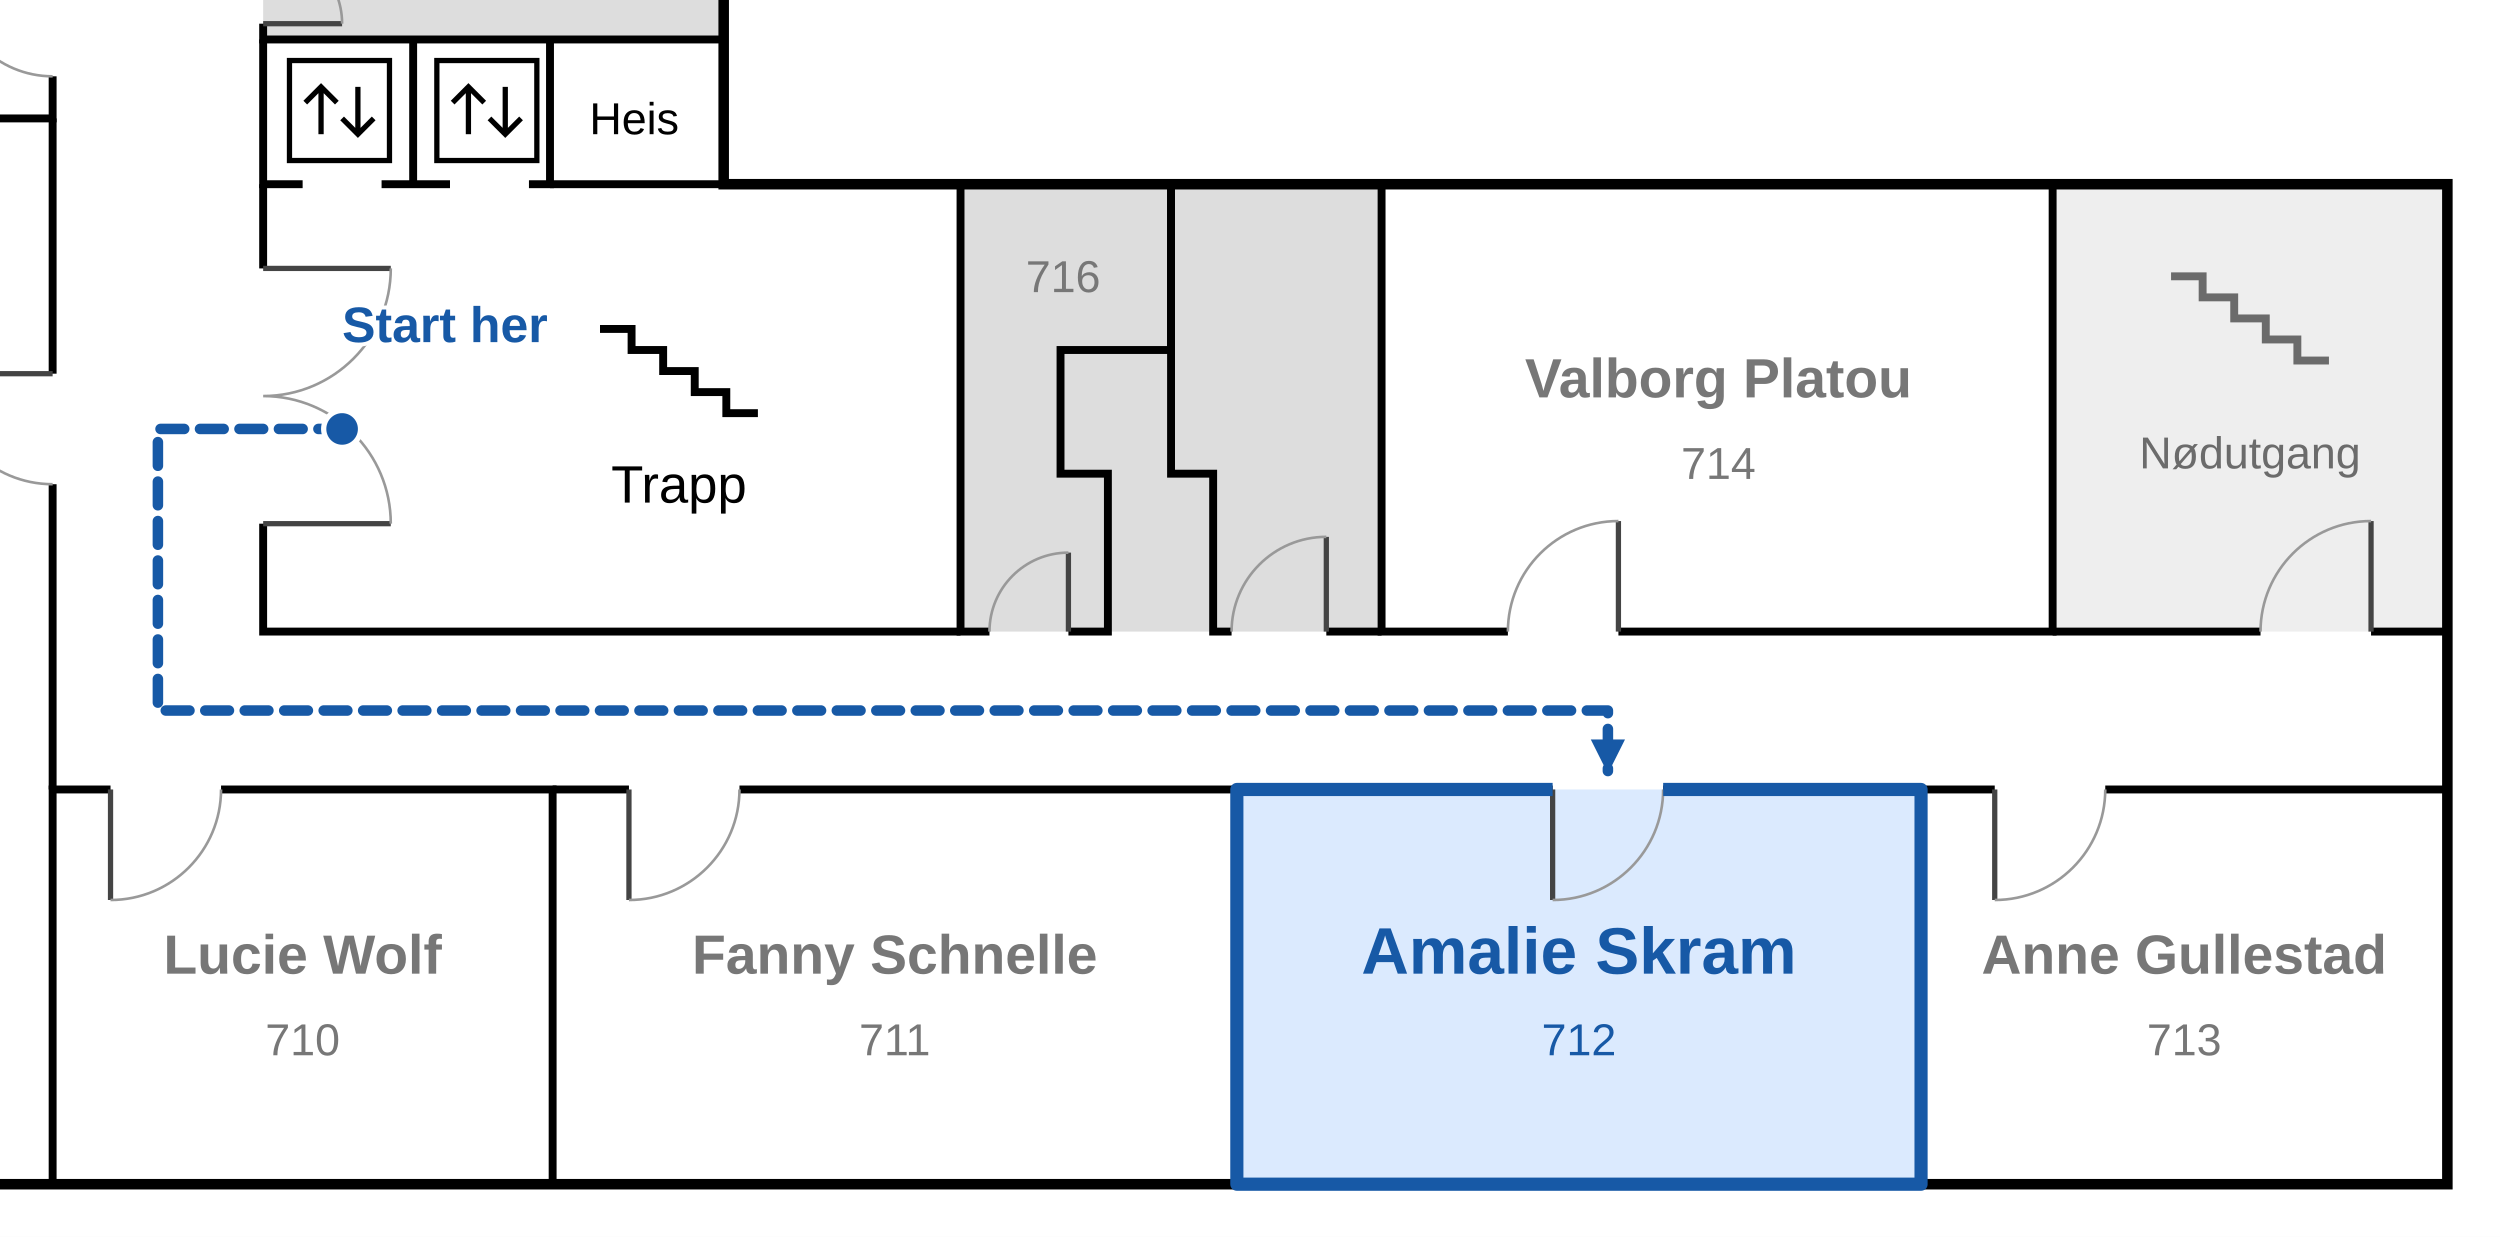
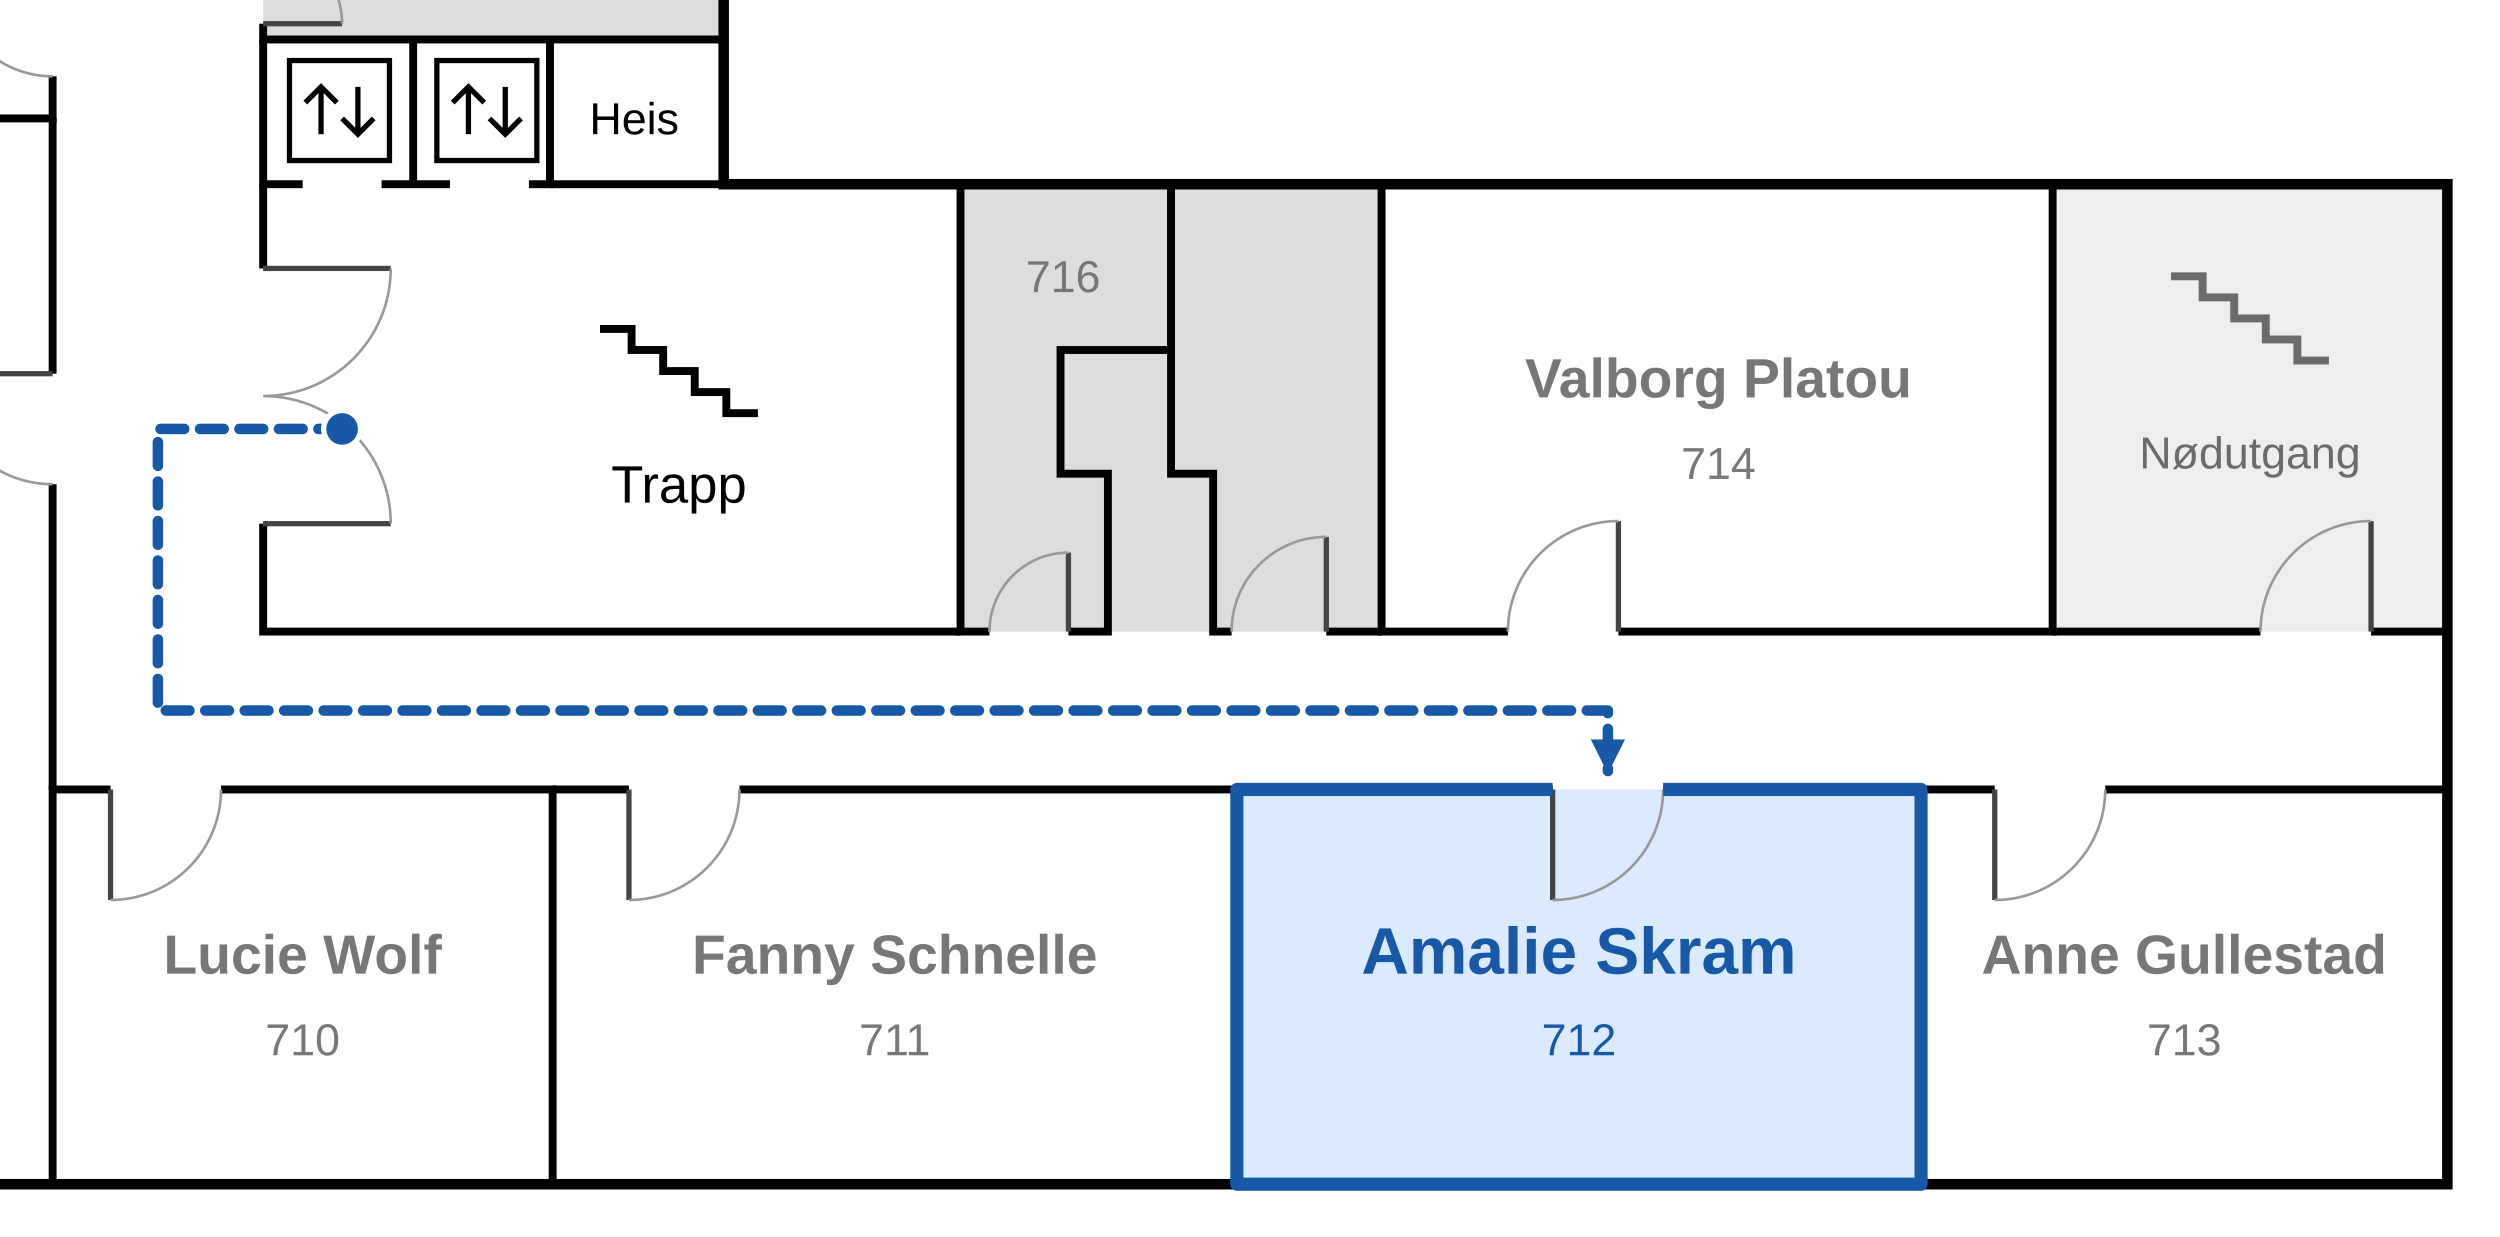
<svg xmlns="http://www.w3.org/2000/svg" xmlns:xlink="http://www.w3.org/1999/xlink" width="950" height="470" viewBox="0 110 950 470" role="img" aria-labelledby="room-712-map-title room-712-map-description" lang="nb">
  <defs>
    <g id="room-712-stair-symbol" fill="none" stroke="black" stroke-width="3">
      <path d="M 0,0 H 12 V 8 H 24 V 16 H 36 V 24 H 48 V 32 H 60" />
    </g>
    <g id="room-712-lift-symbol" fill="none" stroke="black" stroke-width="2">
      <rect width="38" height="38" />
      <path d="M 12,28 V 10 M 6,16 L 12,10 L 18,16                M 26,10 V 28 M 20,22 L 26,28 L 32,22" />
    </g>
    <clipPath id="room-712-map-crop">
      <rect x="0" y="110" width="950" height="470" />
    </clipPath>
    <marker id="room-712-route-arrow" markerUnits="userSpaceOnUse" markerWidth="13" markerHeight="13" viewBox="0 0 13 13" refX="12" refY="6.5" orient="auto">
      <path d="M 0,0 L 13,6.5 L 0,13 Z" fill="#1759a6" />
    </marker>
  </defs>
  <rect x="0" y="110" width="950" height="470" fill="white" />
  <g clip-path="url(#room-712-map-crop)">
    <g font-family="Arial, Helvetica, sans-serif" fill="black" transform="translate(-220 -410)">
      <g id="room-712-service-room-fills" fill="#dddddd">
        <rect x="585" y="590" width="160" height="170" />
        <rect x="320" y="475" width="175" height="60" />
      </g>
      <g id="room-712-emergency-stairwell-fills" fill="#eeeeee">
        <rect x="320" y="110" width="175" height="80" />
        <rect x="1000" y="590" width="150" height="170" />
      </g>
      <rect id="room-712-destination-fill" x="690" y="820" width="260" height="150" fill="#dbeafe" />
      <path id="room-712-outer-walls" d="M 50,110 H 495 V 590 H 1150 V 970 H 50 Z" fill="none" stroke="black" stroke-width="4" />
      <g fill="none" stroke="black" stroke-width="3">
        <g id="room-712-room-707" data-room-number="707">
          <path d="M 240,110 V 268 M 240,310 V 460 H 50" />
        </g>
        <g id="room-712-room-706" data-room-number="706">
          <path d="M 495,190 H 320 V 268 M 320,310 V 345 H 495" />
        </g>
        <g id="room-712-room-705" data-room-number="705">
          <path d="M 320,345 V 388 M 320,430 V 475 H 495" />
        </g>
        <g id="room-712-room-710" data-room-number="710">
          <path d="M 240,970 V 820 H 262 M 304,820 H 430 V 970" />
        </g>
        <g id="room-712-room-711" data-room-number="711">
          <path d="M 430,820 H 459 M 501,820 H 690 V 970" />
        </g>
        <g id="room-712-room-712" data-room-number="712">
          <path d="M 690,820 H 810 M 852,820 H 950 V 970" />
        </g>
        <g id="room-712-room-713" data-room-number="713">
          <path d="M 950,820 H 978 M 1020,820 H 1150" />
        </g>
        <g id="room-712-room-714" data-room-number="714">
          <path d="M 745,590 V 760 H 793 M 835,760 H 1000 V 590" />
        </g>
        <g id="room-712-room-716" data-room-number="716">
          <path d="M 585,590 V 760 H 596 M 626,760 H 641 V 700                  H 623 V 653 H 665 V 590" />
        </g>
        <g id="room-712-room-709" data-room-number="709">
          <path d="M 240,565 V 662 M 240,704 V 820" />
        </g>
        <g id="room-712-wc-area">
          <path d="M 240,460 V 511 M 240,549 V 565 H 50" />
        </g>
        <g id="room-712-unlabelled-areas">
          <path d="M 320,475 V 499 M 320,529 V 535 H 495" />
          <path d="M 665,590 V 700 H 681 V 760 H 688 M 724,760 H 745" />
        </g>
        <g id="room-712-main-stairwell">
          <path d="M 429,590 H 585 M 320,590 V 622                  M 320,719 V 760 H 585" />
        </g>
        <g id="room-712-lift-area">
          <path d="M 320,535 V 590 H 335 M 365,590 H 391                  M 421,590 H 429 V 535 M 377,535 V 590" />
        </g>
        <g id="room-712-upper-stairwell">
          <path d="M 320,110 V 145 M 320,179 V 190" />
        </g>
        <g id="room-712-right-stairwell">
          <path d="M 1000,760 H 1079 M 1121,760 H 1150" />
        </g>
      </g>
      <g id="room-712-doors" fill="none">
        <g id="room-712-door-707" transform="translate(240 268) rotate(90)">
          <path d="M 0,0 V 42" stroke="#444444" stroke-width="2" />
          <path d="M 0,42 A 42,42 0 0 0 42,0" stroke="#999999" stroke-width="1" />
        </g>
        <g id="room-712-door-706" transform="translate(320 310) rotate(-90)">
          <path d="M 0,0 V 42" stroke="#444444" stroke-width="2" />
          <path d="M 0,42 A 42,42 0 0 0 42,0" stroke="#999999" stroke-width="1" />
        </g>
        <g id="room-712-door-705" transform="translate(320 430) rotate(-90)">
          <path d="M 0,0 V 42" stroke="#444444" stroke-width="2" />
          <path d="M 0,42 A 42,42 0 0 0 42,0" stroke="#999999" stroke-width="1" />
        </g>
        <g id="room-712-door-709-upper" transform="translate(240 662) rotate(90)">
          <path d="M 0,0 V 42" stroke="#444444" stroke-width="2" />
          <path d="M 0,42 A 42,42 0 0 0 42,0" stroke="#999999" stroke-width="1" />
        </g>
        <g id="room-712-door-wc" transform="translate(240 511) rotate(90)">
          <path d="M 0,0 V 38" stroke="#444444" stroke-width="2" />
          <path d="M 0,38 A 38,38 0 0 0 38,0" stroke="#999999" stroke-width="1" />
        </g>
        <g id="room-712-door-710" transform="translate(262 820) rotate(0)">
          <path d="M 0,0 V 42" stroke="#444444" stroke-width="2" />
          <path d="M 0,42 A 42,42 0 0 0 42,0" stroke="#999999" stroke-width="1" />
        </g>
        <g id="room-712-door-711" transform="translate(459 820) rotate(0)">
          <path d="M 0,0 V 42" stroke="#444444" stroke-width="2" />
          <path d="M 0,42 A 42,42 0 0 0 42,0" stroke="#999999" stroke-width="1" />
        </g>
        <g id="room-712-door-712" transform="translate(810 820) rotate(0)">
          <path d="M 0,0 V 42" stroke="#444444" stroke-width="2" />
          <path d="M 0,42 A 42,42 0 0 0 42,0" stroke="#999999" stroke-width="1" />
        </g>
        <g id="room-712-door-713" transform="translate(978 820) rotate(0)">
          <path d="M 0,0 V 42" stroke="#444444" stroke-width="2" />
          <path d="M 0,42 A 42,42 0 0 0 42,0" stroke="#999999" stroke-width="1" />
        </g>
        <g id="room-712-door-714-left" transform="translate(835 760) rotate(180)">
          <path d="M 0,0 V 42" stroke="#444444" stroke-width="2" />
          <path d="M 0,42 A 42,42 0 0 0 42,0" stroke="#999999" stroke-width="1" />
        </g>
        <g id="room-712-door-716" transform="translate(626 760) rotate(180)">
          <path d="M 0,0 V 30" stroke="#444444" stroke-width="2" />
          <path d="M 0,30 A 30,30 0 0 0 30,0" stroke="#999999" stroke-width="1" />
        </g>
        <g id="room-712-door-service-by-714" transform="translate(724 760) rotate(180)">
          <path d="M 0,0 V 36" stroke="#444444" stroke-width="2" />
          <path d="M 0,36 A 36,36 0 0 0 36,0" stroke="#999999" stroke-width="1" />
        </g>
        <g id="room-712-door-service-by-705" transform="translate(320 529) rotate(-90)">
          <path d="M 0,0 V 30" stroke="#444444" stroke-width="2" />
          <path d="M 0,30 A 30,30 0 0 0 30,0" stroke="#999999" stroke-width="1" />
        </g>
        <g id="room-712-door-upper-emergency" transform="translate(320 179) rotate(-90)">
          <path d="M 0,0 V 34" stroke="#444444" stroke-width="2" />
          <path d="M 0,34 A 34,34 0 0 0 34,0" stroke="#999999" stroke-width="1" />
        </g>
        <g id="room-712-door-right-emergency" transform="translate(1121 760) rotate(180)">
          <path d="M 0,0 V 42" stroke="#444444" stroke-width="2" />
          <path d="M 0,42 A 42,42 0 0 0 42,0" stroke="#999999" stroke-width="1" />
        </g>
        <g id="room-712-main-stairwell-double-door">
          <path d="M 320,622 H 368.5 M 320,719 H 368.5" stroke="#444444" stroke-width="2" />
          <path d="M 368.5,622 A 48.5,48.5 0 0 1 320,670.5 M 368.5,719 A 48.5,48.5 0 0 0 320,670.5" stroke="#999999" stroke-width="1" />
        </g>
      </g>
      <path id="room-712-destination-outline" d="M 810,820 H 690 V 970 H 950 V 820 H 852" fill="none" stroke="#1759a6" stroke-width="5" stroke-linejoin="round" />
      <g id="room-712-room-labels" font-size="21" text-anchor="middle" fill="#777777">
        <g id="room-712-label-707">
          <text x="145" y="266" font-weight="bold">
            <tspan x="145" dy="0">Torborg</tspan>
            <tspan x="145" dy="27">Nedraas</tspan>
          </text>
          <text x="145" y="324" font-size="17">707</text>
        </g>
        <g id="room-712-label-706">
          <text x="408" y="247" font-weight="bold">
            <tspan x="408" dy="0">Marie</tspan>
            <tspan x="408" dy="27">Monsen</tspan>
          </text>
          <text x="408" y="305" font-size="17">706</text>
        </g>
        <g id="room-712-label-705">
          <text x="408" y="385" font-weight="bold">
            <tspan x="408" dy="0">Amalie</tspan>
            <tspan x="408" dy="27">Hansen</tspan>
          </text>
          <text x="408" y="443" font-size="17">705</text>
        </g>
        <g id="room-712-label-710">
          <text x="335" y="890" font-weight="bold">
            <tspan x="335" dy="0">Lucie Wolf</tspan>
          </text>
          <text x="335" y="921" font-size="17">710</text>
        </g>
        <g id="room-712-label-711">
          <text x="560" y="890" font-weight="bold">
            <tspan x="560" dy="0">Fanny Schnelle</tspan>
          </text>
          <text x="560" y="921" font-size="17">711</text>
        </g>
        <g id="room-712-label-712" fill="#1759a6" font-size="25">
          <text x="820" y="890" font-weight="bold">
            <tspan x="820" dy="0">Amalie Skram</tspan>
          </text>
          <text x="820" y="921" font-size="17">712</text>
        </g>
        <g id="room-712-label-713">
          <text x="1050" y="890" font-weight="bold">
            <tspan x="1050" dy="0">Anne Gullestad</tspan>
          </text>
          <text x="1050" y="921" font-size="17">713</text>
        </g>
        <g id="room-712-label-714">
          <text x="873" y="671" font-weight="bold">
            <tspan x="873" dy="0">Valborg Platou</tspan>
          </text>
          <text x="873" y="702" font-size="17">714</text>
        </g>
        <text id="room-712-label-716" x="624" y="631" font-size="17" fill="#777777">716</text>
      </g>
      <g id="room-712-stairs-and-lifts" font-size="20" text-anchor="middle">
        <g id="room-712-upper-emergency-exit" opacity="0.55">
          <use xlink:href="#room-712-stair-symbol" x="379" y="121" />
          <text x="408" y="179" font-size="17">Nødutgang</text>
        </g>
        <use xlink:href="#room-712-lift-symbol" x="330" y="543" />
        <use xlink:href="#room-712-lift-symbol" x="386" y="543" />
        <text x="461" y="571" font-size="17">Heis</text>
        <use xlink:href="#room-712-stair-symbol" x="448" y="645" />
        <text x="478" y="711">Trapp</text>
        <g id="room-712-right-emergency-exit" opacity="0.55">
          <use xlink:href="#room-712-stair-symbol" x="1045" y="625" />
          <text x="1075" y="698" font-size="17">Nødutgang</text>
        </g>
      </g>
      <g id="room-712-route" fill="none" stroke-linejoin="round" stroke-linecap="round">
        <path d="M 350,683 H 280 V 790 H 831 V 813" stroke="white" stroke-width="8" />
        <path d="M 350,683 H 280 V 790 H 831 V 813" stroke="#1759a6" stroke-width="4" stroke-dasharray="9 6" marker-end="url(#room-712-route-arrow)" />
        <circle cx="350" cy="683" r="7" fill="#1759a6" stroke="white" stroke-width="2" />
-         <text x="350" y="650" font-size="19" font-weight="bold" fill="#1759a6" stroke="white" stroke-width="3" paint-order="stroke fill">Start her</text>
      </g>
    </g>
  </g>
</svg>
